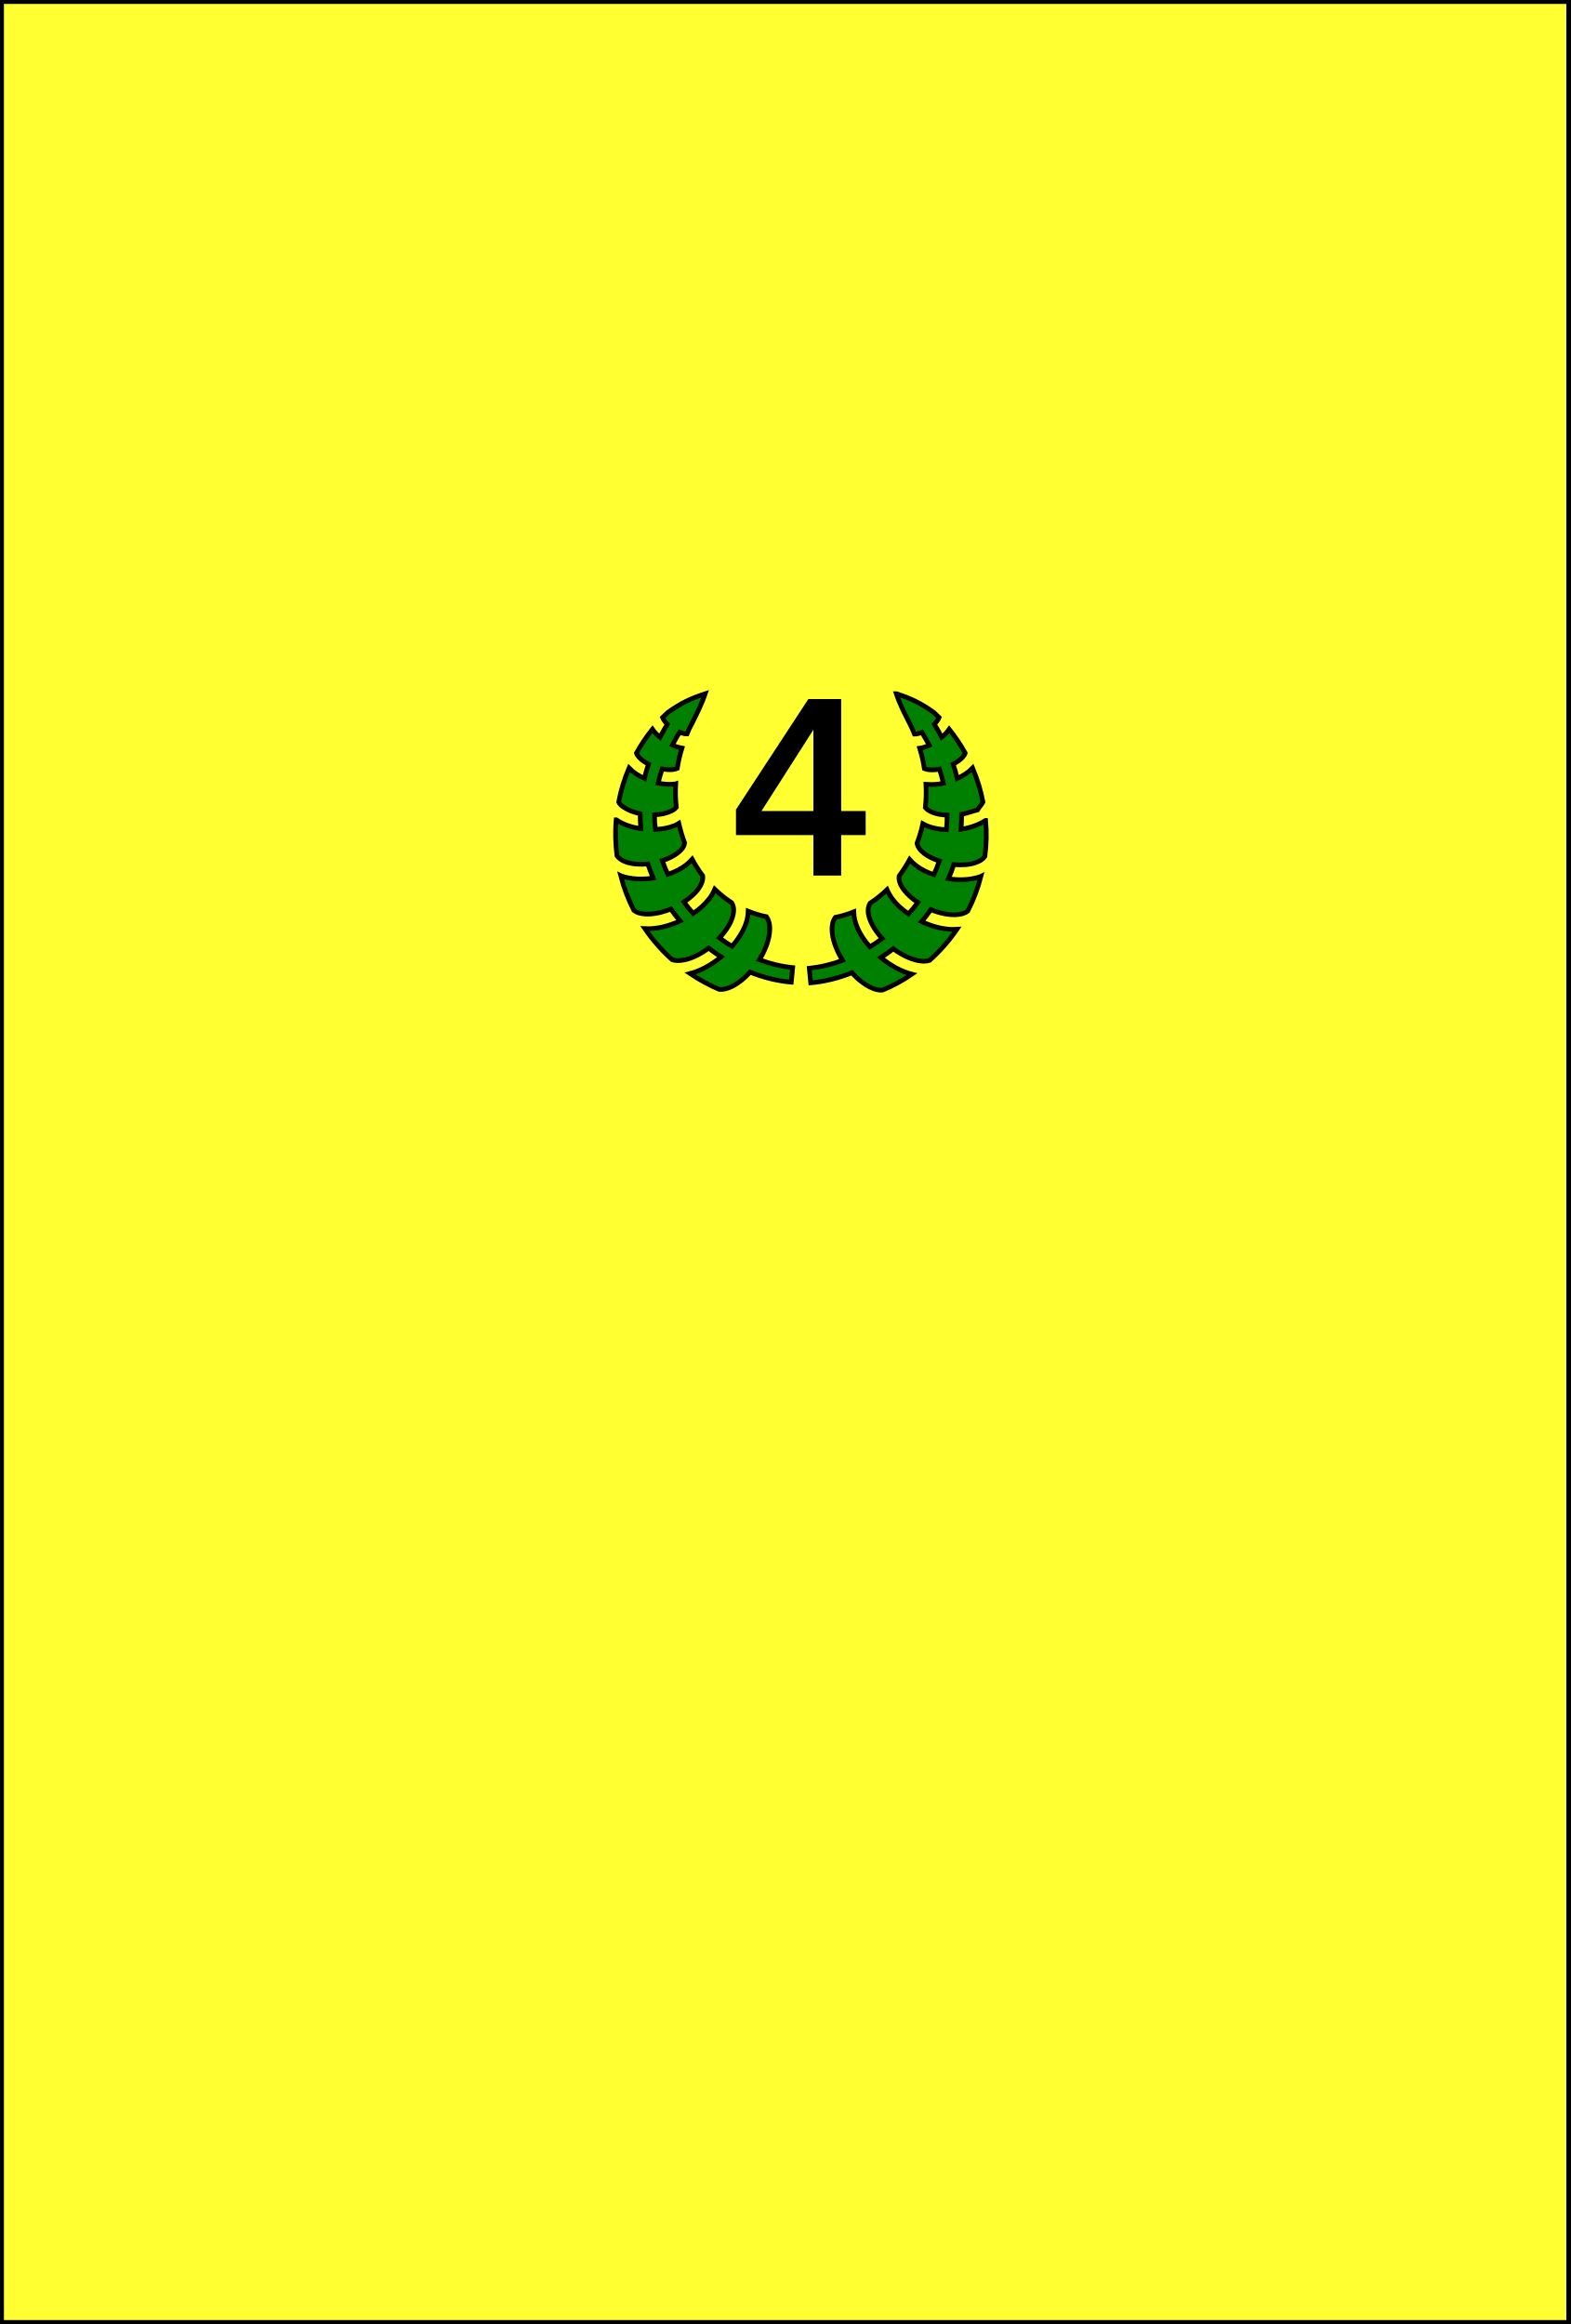
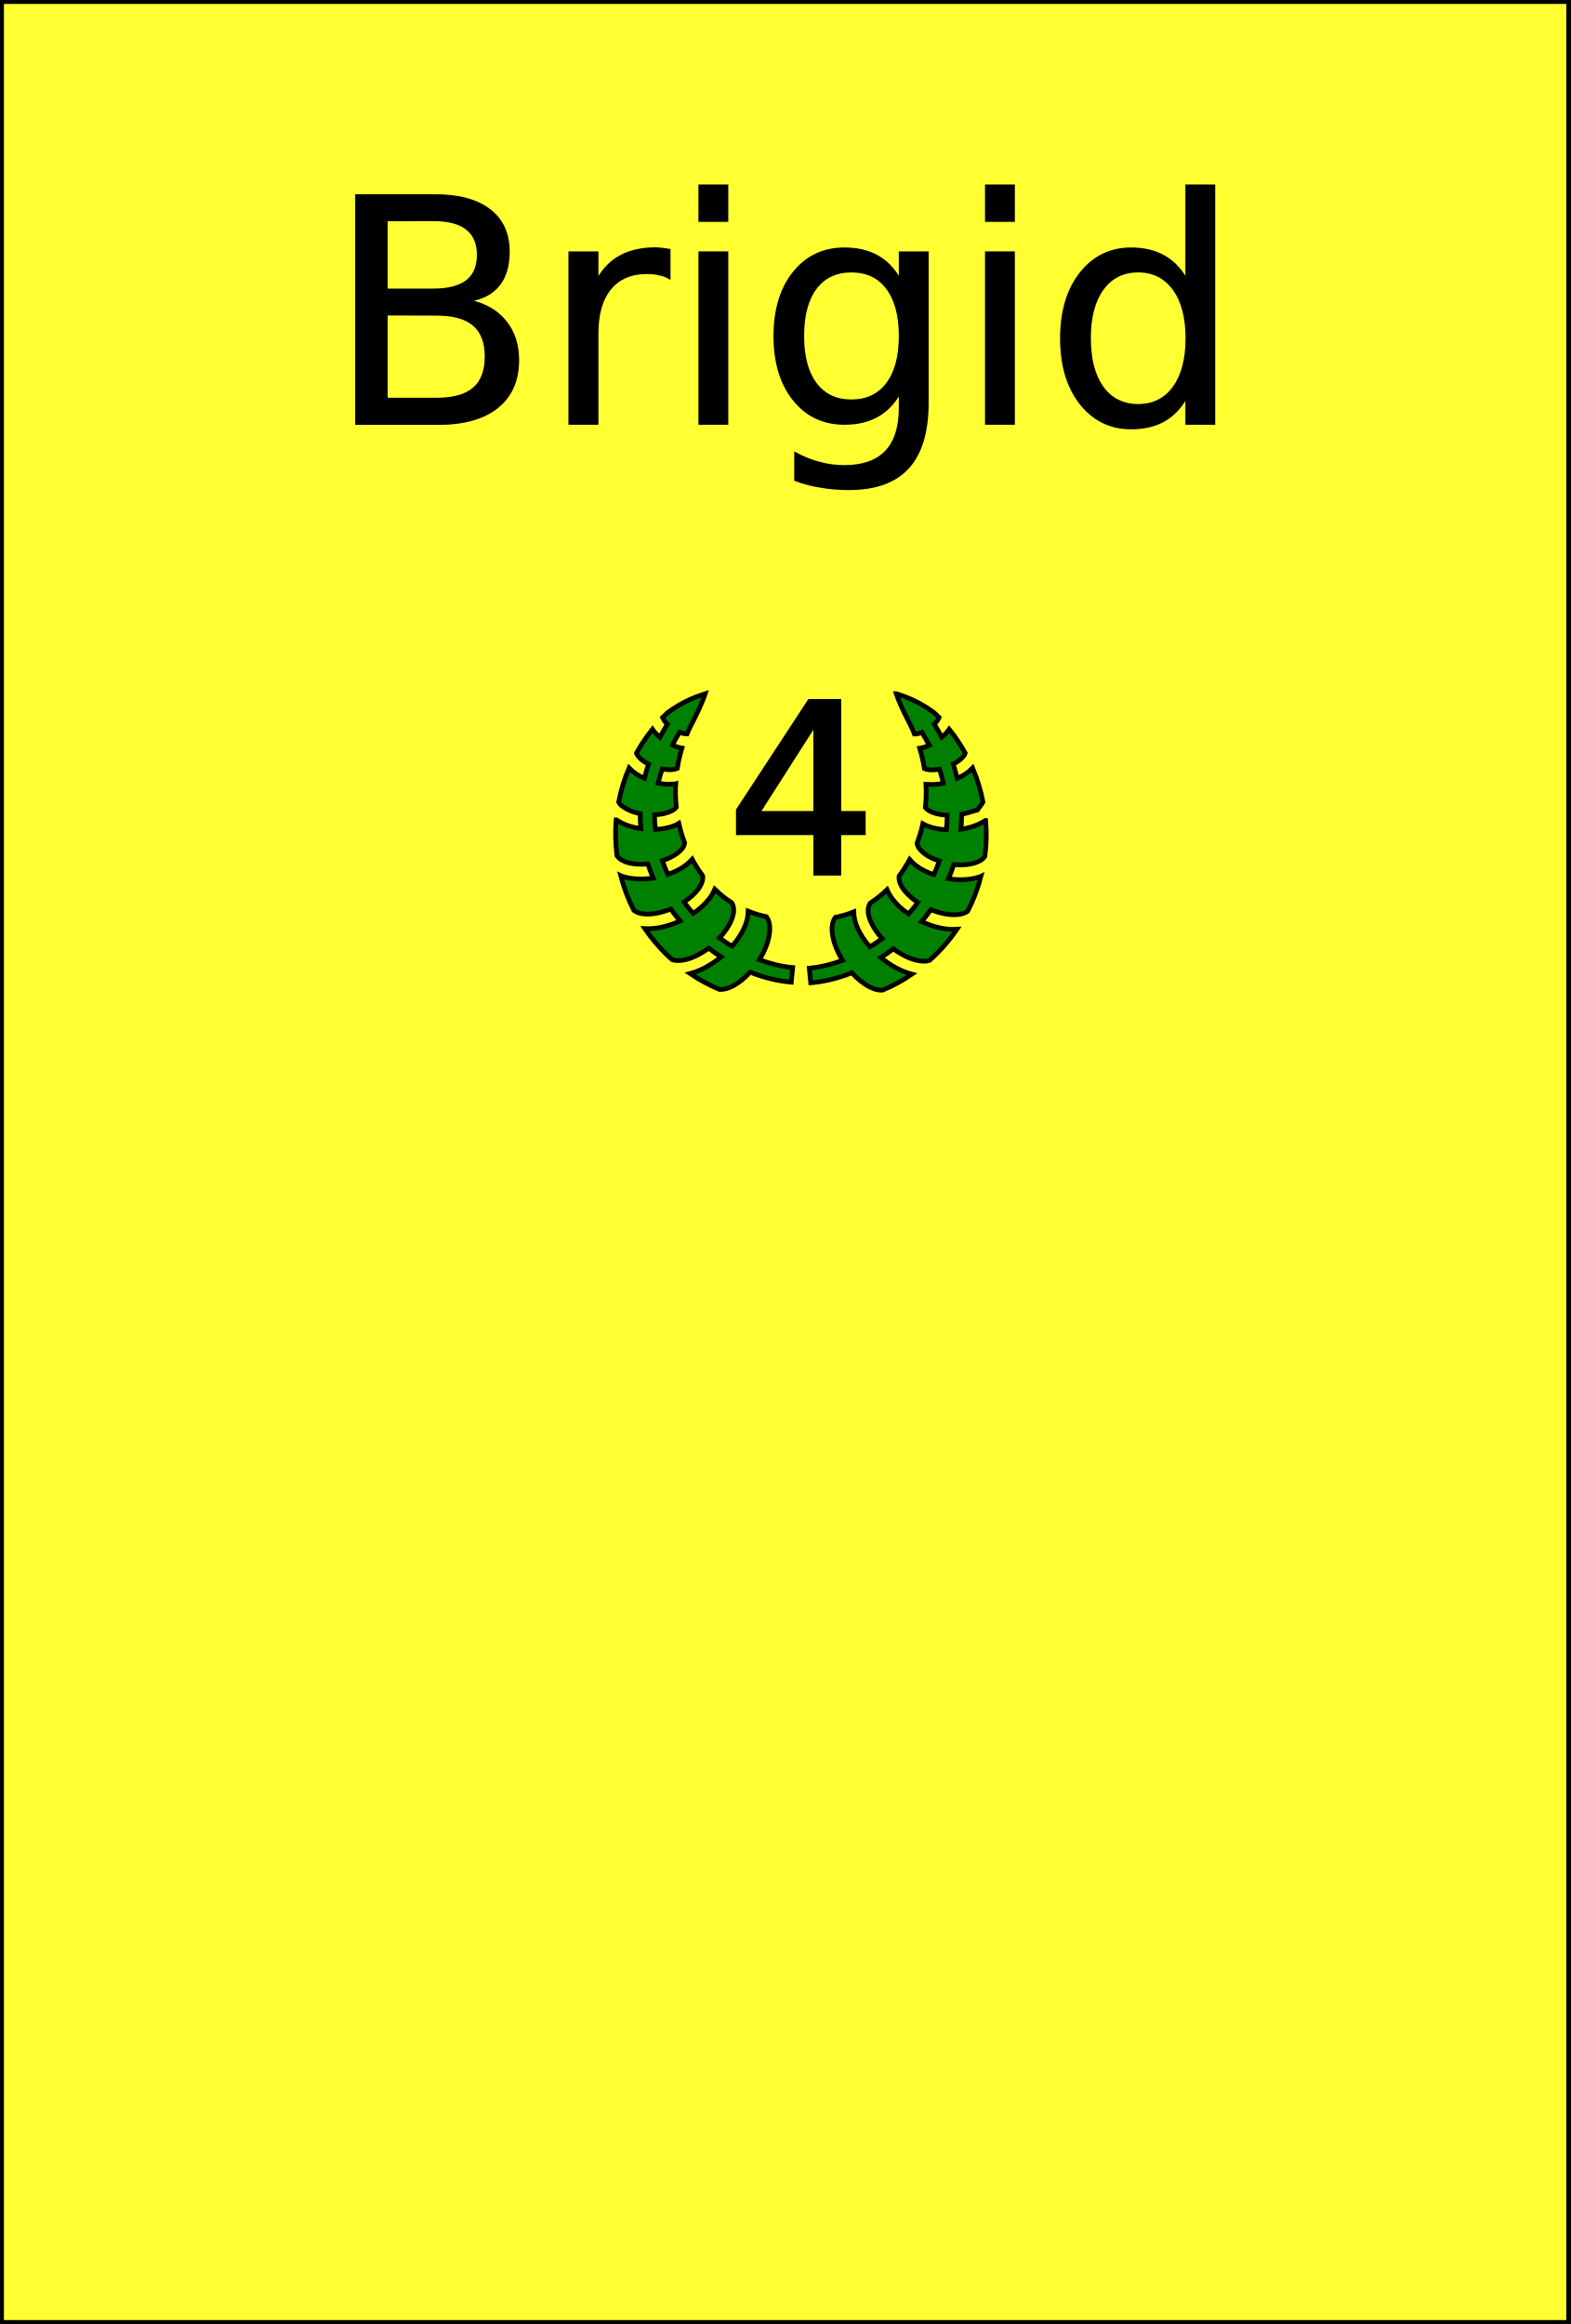
<svg xmlns="http://www.w3.org/2000/svg" height="148" width="100" viewbox="0 0 100 148">
  <rect x="0" y="0" height="148" width="100" style="fill:#ffff31;stroke:#000000;stroke-width:0.5px" />
  <g transform="translate(39,43)">
    <path d="M 5.91,1.18 C 5.04,1.46 4.36,1.77 3.52,2.38 3.41,2.49 3.30,2.60 3.19,2.70 c 0.01,0.03 0.03,0.06 0.06,0.11 0.05,0.09 0.14,0.20 0.25,0.31 C 3.33,3.40 3.17,3.68 3.03,3.95 2.84,3.80 2.68,3.63 2.55,3.44 2.17,3.92 1.83,4.42 1.53,4.96 c 0.02,0.08 0.08,0.17 0.19,0.29 C 1.85,5.39 2.06,5.54 2.30,5.66 2.20,5.97 2.11,6.27 2.04,6.57 1.67,6.41 1.33,6.19 1.06,5.91 0.77,6.60 0.54,7.33 0.40,8.08 0.46,8.21 0.58,8.32 0.76,8.43 1.01,8.60 1.38,8.74 1.77,8.82 1.77,9.14 1.78,9.45 1.81,9.77 1.24,9.69 0.69,9.51 0.25,9.21 c 0,0 -0.01,0 -0.01,0 -0.07,0.78 -0.04,1.54 0.05,2.29 0.12,0.17 0.31,0.30 0.59,0.40 0.37,0.13 0.87,0.17 1.38,0.12 0.10,0.30 0.21,0.60 0.34,0.90 -0.70,0.10 -1.41,0.08 -2.02,-0.13 -0.02,-0.01 -0.03,-0.01 -0.05,-0.02 0.20,0.77 0.48,1.51 0.84,2.21 0.18,0.14 0.42,0.21 0.73,0.23 0.46,0.03 1.05,-0.09 1.62,-0.32 0.18,0.26 0.38,0.52 0.59,0.76 -0.73,0.33 -1.51,0.53 -2.24,0.49 0.50,0.73 1.08,1.39 1.74,1.98 0.21,0.07 0.46,0.07 0.77,0.01 0.48,-0.09 1.04,-0.37 1.55,-0.75 0,0 0,0 0,0 0.26,0.20 0.52,0.39 0.79,0.56 -0.60,0.49 -1.28,0.88 -1.97,1.06 0.58,0.39 1.20,0.73 1.86,1.01 0.25,0.02 0.51,-0.05 0.81,-0.19 0.38,-0.19 0.79,-0.51 1.15,-0.91 0.85,0.34 1.73,0.56 2.62,0.64 l 0.09,-0.93 c -0.71,-0.07 -1.42,-0.24 -2.12,-0.50 0.34,-0.55 0.58,-1.15 0.64,-1.67 0.06,-0.45 0,-0.80 -0.19,-1.07 -0.40,-0.08 -0.79,-0.20 -1.16,-0.35 -0.01,0.32 -0.08,0.65 -0.21,0.95 -0.19,0.45 -0.47,0.89 -0.82,1.28 C 7.34,17.10 7.08,16.92 6.82,16.73 7.15,16.37 7.42,15.99 7.57,15.62 7.76,15.16 7.78,14.80 7.60,14.49 7.21,14.24 6.85,13.95 6.52,13.63 6.43,13.84 6.31,14.05 6.17,14.23 5.89,14.59 5.54,14.91 5.14,15.17 4.94,14.94 4.74,14.70 4.56,14.44 4.91,14.21 5.22,13.94 5.43,13.67 5.68,13.34 5.79,13.05 5.75,12.77 5.50,12.44 5.28,12.09 5.08,11.72 4.96,11.85 4.83,11.98 4.70,12.08 4.36,12.34 3.96,12.54 3.53,12.68 3.40,12.40 3.28,12.11 3.18,11.81 3.55,11.69 3.88,11.53 4.13,11.34 4.41,11.13 4.57,10.92 4.60,10.68 4.45,10.29 4.33,9.87 4.23,9.44 4.14,9.50 4.04,9.54 3.95,9.58 3.57,9.73 3.16,9.80 2.74,9.82 2.70,9.51 2.68,9.20 2.68,8.89 3.03,8.87 3.35,8.82 3.60,8.71 3.83,8.63 3.98,8.53 4.07,8.41 4.02,7.92 4.00,7.43 4.03,6.92 c -0.03,0.01 -0.06,0.01 -0.10,0.01 C 3.60,6.97 3.26,6.94 2.91,6.87 2.98,6.57 3.07,6.27 3.17,5.97 3.41,6.01 3.64,6.03 3.83,6.01 3.96,5.99 4.06,5.97 4.13,5.94 4.20,5.49 4.30,5.06 4.43,4.64 4.22,4.60 4.01,4.54 3.82,4.45 3.96,4.18 4.11,3.90 4.28,3.63 c 0.12,0.05 0.23,0.08 0.33,0.10 0.06,0.01 0.10,0.01 0.14,0.01 C 4.84,3.51 4.95,3.29 5.07,3.07 5.36,2.48 5.68,1.86 5.91,1.18 Z m 12.17,0 c 0.23,0.68 0.55,1.30 0.85,1.89 0.11,0.22 0.22,0.44 0.31,0.68 0.04,0 0.08,-0.01 0.14,-0.01 0.10,-0.02 0.21,-0.05 0.33,-0.10 0.17,0.27 0.32,0.55 0.47,0.82 -0.20,0.09 -0.40,0.16 -0.61,0.19 0.13,0.42 0.23,0.85 0.30,1.30 0.07,0.03 0.17,0.06 0.30,0.07 0.19,0.02 0.42,0.01 0.66,-0.04 0.10,0.30 0.18,0.60 0.25,0.90 -0.34,0.07 -0.69,0.10 -1.01,0.07 -0.03,0 -0.07,-0.01 -0.10,-0.01 0.03,0.50 0.01,1.00 -0.04,1.49 0.09,0.12 0.24,0.22 0.47,0.31 0.25,0.10 0.57,0.16 0.92,0.17 0,0.31 -0.02,0.63 -0.05,0.93 -0.42,-0.02 -0.84,-0.09 -1.21,-0.24 -0.10,-0.04 -0.20,-0.09 -0.29,-0.14 -0.09,0.43 -0.22,0.84 -0.37,1.24 0.04,0.24 0.19,0.44 0.47,0.66 0.24,0.19 0.58,0.35 0.95,0.47 -0.10,0.30 -0.22,0.59 -0.35,0.87 -0.43,-0.14 -0.83,-0.34 -1.16,-0.60 -0.14,-0.11 -0.27,-0.23 -0.38,-0.36 -0.20,0.37 -0.43,0.72 -0.67,1.05 -0.04,0.28 0.07,0.57 0.32,0.90 0.21,0.27 0.51,0.54 0.87,0.78 -0.18,0.25 -0.38,0.50 -0.59,0.73 -0.40,-0.27 -0.75,-0.58 -1.02,-0.94 -0.14,-0.19 -0.26,-0.39 -0.35,-0.60 -0.33,0.32 -0.70,0.61 -1.08,0.86 -0.18,0.31 -0.16,0.68 0.03,1.14 0.15,0.36 0.41,0.75 0.74,1.11 -0.25,0.19 -0.51,0.37 -0.78,0.53 -0.35,-0.39 -0.64,-0.83 -0.82,-1.28 -0.13,-0.30 -0.20,-0.63 -0.21,-0.95 -0.37,0.15 -0.76,0.27 -1.17,0.35 -0.19,0.26 -0.25,0.61 -0.19,1.07 0.07,0.51 0.30,1.11 0.65,1.67 -0.70,0.26 -1.41,0.43 -2.12,0.50 l 0.09,0.93 c 0.89,-0.08 1.77,-0.30 2.62,-0.64 0.36,0.40 0.77,0.72 1.15,0.91 0.30,0.15 0.57,0.22 0.81,0.19 0.66,-0.27 1.28,-0.61 1.86,-1.01 -0.69,-0.18 -1.37,-0.56 -1.97,-1.06 0.27,-0.17 0.54,-0.36 0.79,-0.56 0.51,0.38 1.07,0.65 1.55,0.75 0.30,0.06 0.55,0.06 0.76,-0.01 0.66,-0.59 1.24,-1.25 1.74,-1.98 -0.73,0.05 -1.52,-0.15 -2.25,-0.49 0.21,-0.24 0.40,-0.50 0.59,-0.76 0.56,0.23 1.15,0.35 1.62,0.32 0.32,-0.02 0.56,-0.09 0.73,-0.23 0.36,-0.70 0.64,-1.44 0.84,-2.21 -0.02,0.01 -0.03,0.01 -0.05,0.02 -0.62,0.21 -1.33,0.24 -2.02,0.13 0.13,-0.29 0.24,-0.59 0.34,-0.90 0.51,0.05 1.01,0.01 1.38,-0.12 0.29,-0.10 0.48,-0.22 0.60,-0.40 0.10,-0.74 0.12,-1.51 0.05,-2.29 0,0 0,0 -0.01,0 -0.45,0.29 -0.99,0.47 -1.56,0.56 0.03,-0.31 0.04,-0.63 0.04,-0.95 0.39,-0.08 0.76,-0.22 1.01,-0.28 C 23.42,8.32 23.54,8.21 23.60,8.08 23.46,7.33 23.23,6.60 22.94,5.91 22.67,6.19 22.33,6.41 21.96,6.57 21.89,6.27 21.80,5.97 21.70,5.66 21.94,5.54 22.15,5.39 22.28,5.25 22.39,5.13 22.45,5.04 22.47,4.96 22.17,4.42 21.83,3.92 21.45,3.44 21.32,3.63 21.16,3.80 20.97,3.95 20.83,3.68 20.68,3.40 20.50,3.12 c 0.10,-0.10 0.20,-0.22 0.25,-0.31 0.03,-0.05 0.05,-0.08 0.06,-0.11 C 20.70,2.60 20.59,2.49 20.48,2.38 19.64,1.77 18.96,1.46 18.09,1.18 Z" style="fill:#008000;stroke:#000000;stroke-width:0.3px" />
    <path d="M 12.95,2.96 9.22,8.80 H 12.95 Z M 12.56,1.67 h 1.86 v 7.13 h 1.56 v 1.23 h -1.56 v 2.58 H 12.95 V 10.03 H 8.02 V 8.60 z" style="fill:#000000;stroke:#000000;stroke-width:0.3px" />
  </g>
+   <g>
+     <path style="stroke:#000000;stroke-width:0.1px" d="m 24.64,20.04 v 5.34 h 3.16 q 1.59,0 2.35,-0.65 0.77,-0.66 0.77,-2.02 0,-1.37 -0.77,-2.01 -0.76,-0.65 -2.35,-0.65 z m 0,-6.00 v 4.39 h 2.92 q 1.44,0 2.15,-0.54 0.71,-0.55 0.71,-1.66 0,-1.10 -0.71,-1.65 -0.70,-0.55 -2.15,-0.55 z m -1.97,-1.62 h 5.04 q 2.26,0 3.48,0.94 1.22,0.94 1.22,2.67 0,1.34 -0.63,2.13 -0.63,0.79 -1.84,0.99 1.45,0.31 2.26,1.31 0.81,0.99 0.81,2.47 0,1.95 -1.33,3.02 -1.33,1.06 -3.78,1.06 h -5.23 z" />
+     <path style="stroke:#000000;stroke-width:0.1px" d="m 42.65,17.74 q -0.30,-0.18 -0.66,-0.25 -0.35,-0.09 -0.78,-0.09 -1.52,0 -2.34,1.00 -0.81,0.99 -0.81,2.84 v 5.76 h -1.81 v -10.94 h 1.81 v 1.70 q 0.57,-1.00 1.47,-1.47 0.91,-0.49 2.21,-0.49 0.19,0 0.41,0.03 0.22,0.02 0.50,0.07 z" />
+     <path style="stroke:#000000;stroke-width:0.1px" d="m 44.53,16.06 h 1.80 v 10.94 H 44.53 Z m 0,-4.26 h 1.80 v 2.28 H 44.53 Z" />
+     <path style="stroke:#000000;stroke-width:0.1px" d="m 57.29,21.40 q 0,-1.95 -0.81,-3.03 -0.80,-1.07 -2.26,-1.07 -1.45,0 -2.26,1.07 -0.80,1.07 -0.80,3.03 0,1.94 0.80,3.02 0.81,1.07 2.26,1.07 1.46,0 2.26,-1.07 0.81,-1.07 0.81,-3.02 z m 1.80,4.24 q 0,2.79 -1.24,4.15 -1.24,1.37 -3.80,1.37 -0.95,0 -1.79,-0.15 Q 51.42,30.88 50.63,30.58 v -1.75 q 0.79,0.43 1.56,0.63 0.77,0.21 1.57,0.21 1.77,0 2.65,-0.93 0.88,-0.92 0.88,-2.78 v -0.89 q -0.56,0.97 -1.43,1.45 -0.87,0.48 -2.08,0.48 -2.01,0 -3.24,-1.53 -1.23,-1.53 -1.23,-4.06 0,-2.54 1.23,-4.07 1.23,-1.53 3.24,-1.53 1.21,0 2.08,0.48 0.87,0.48 1.43,1.45 V 16.06 h 1.80 z" />
+     <path style="stroke:#000000;stroke-width:0.1px" d="m 62.78,16.06 h 1.80 v 10.94 h -1.80 z m 0,-4.26 h 1.80 v 2.28 h -1.80 z" />
+     <path style="stroke:#000000;stroke-width:0.1px" d="m 75.54,17.72 v -5.92 h 1.80 V 27.00 h -1.80 v -1.64 q -0.57,0.98 -1.44,1.46 -0.86,0.47 -2.07,0.47 -1.98,0 -3.23,-1.58 -1.24,-1.58 -1.24,-4.16 0,-2.58 1.24,-4.16 1.25,-1.58 3.23,-1.58 1.21,0 2.07,0.48 0.87,0.47 1.44,1.45 z m -6.12,3.82 q 0,1.98 0.81,3.12 0.82,1.12 2.25,1.12 1.43,0 2.25,-1.12 0.82,-1.13 0.82,-3.12 0,-1.98 -0.82,-3.11 -0.82,-1.13 -2.25,-1.13 -1.43,0 -2.25,1.13 -0.81,1.12 -0.81,3.11 z" />
+   </g>
</svg>
